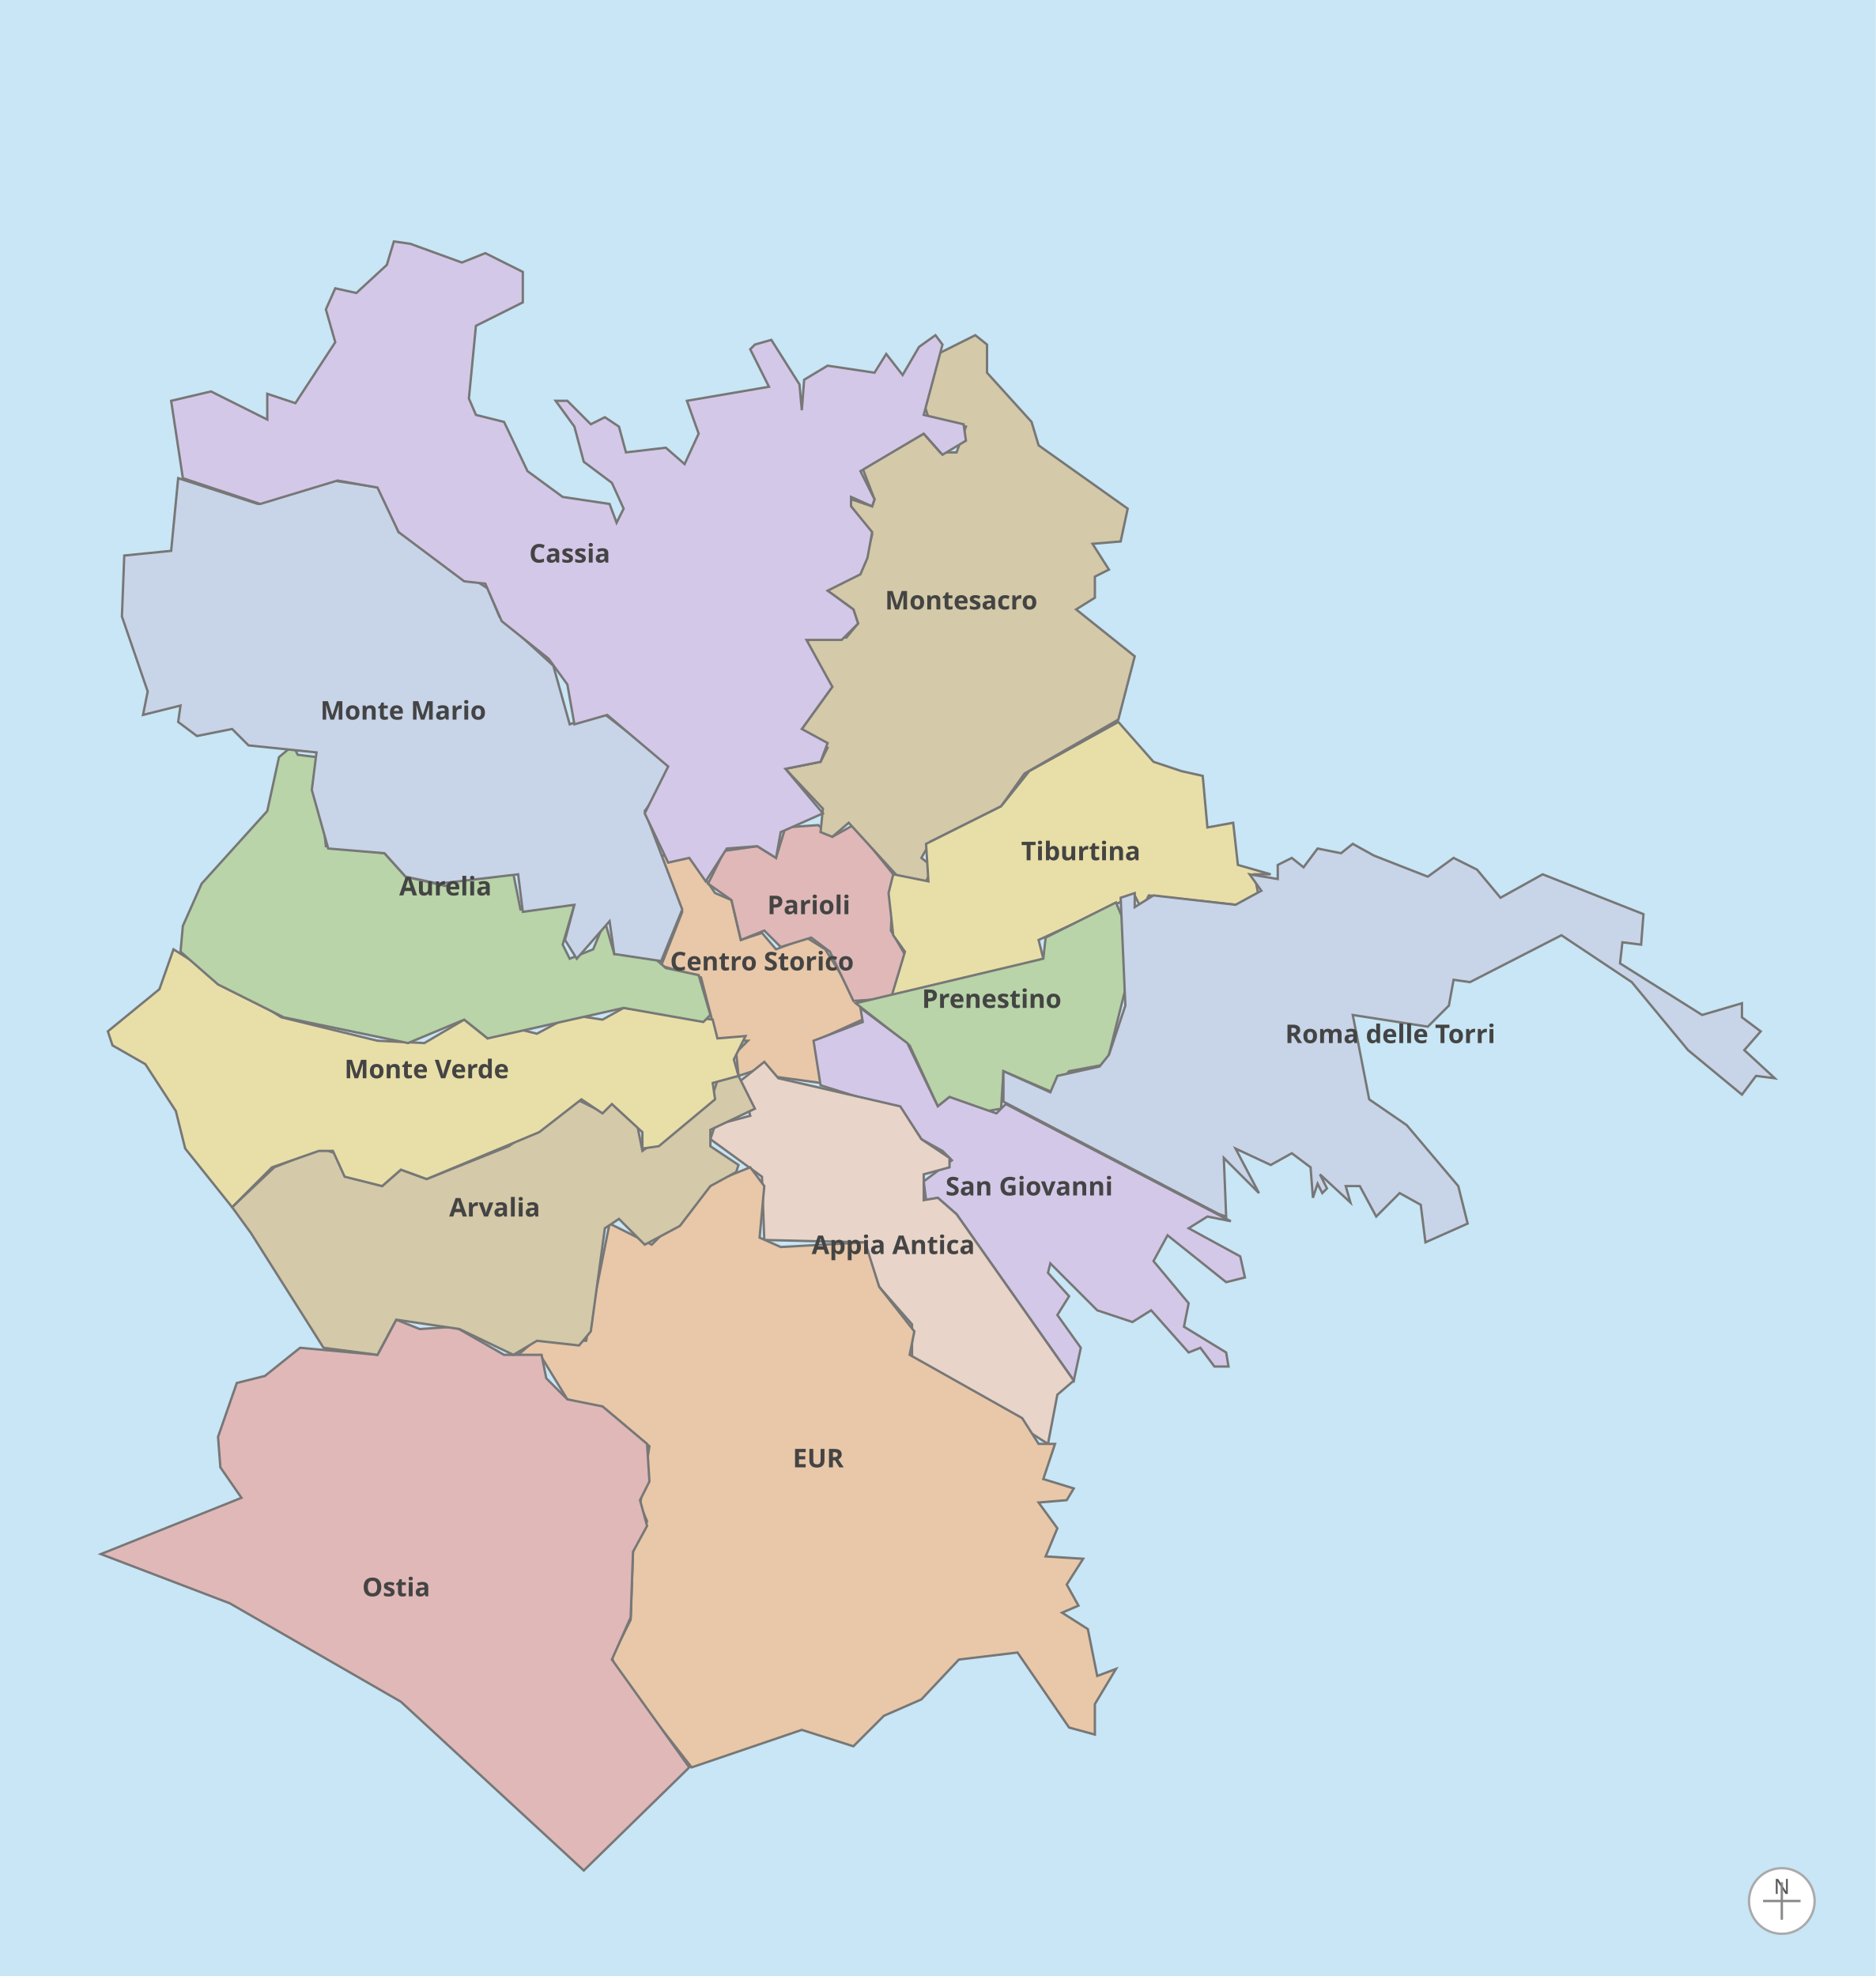
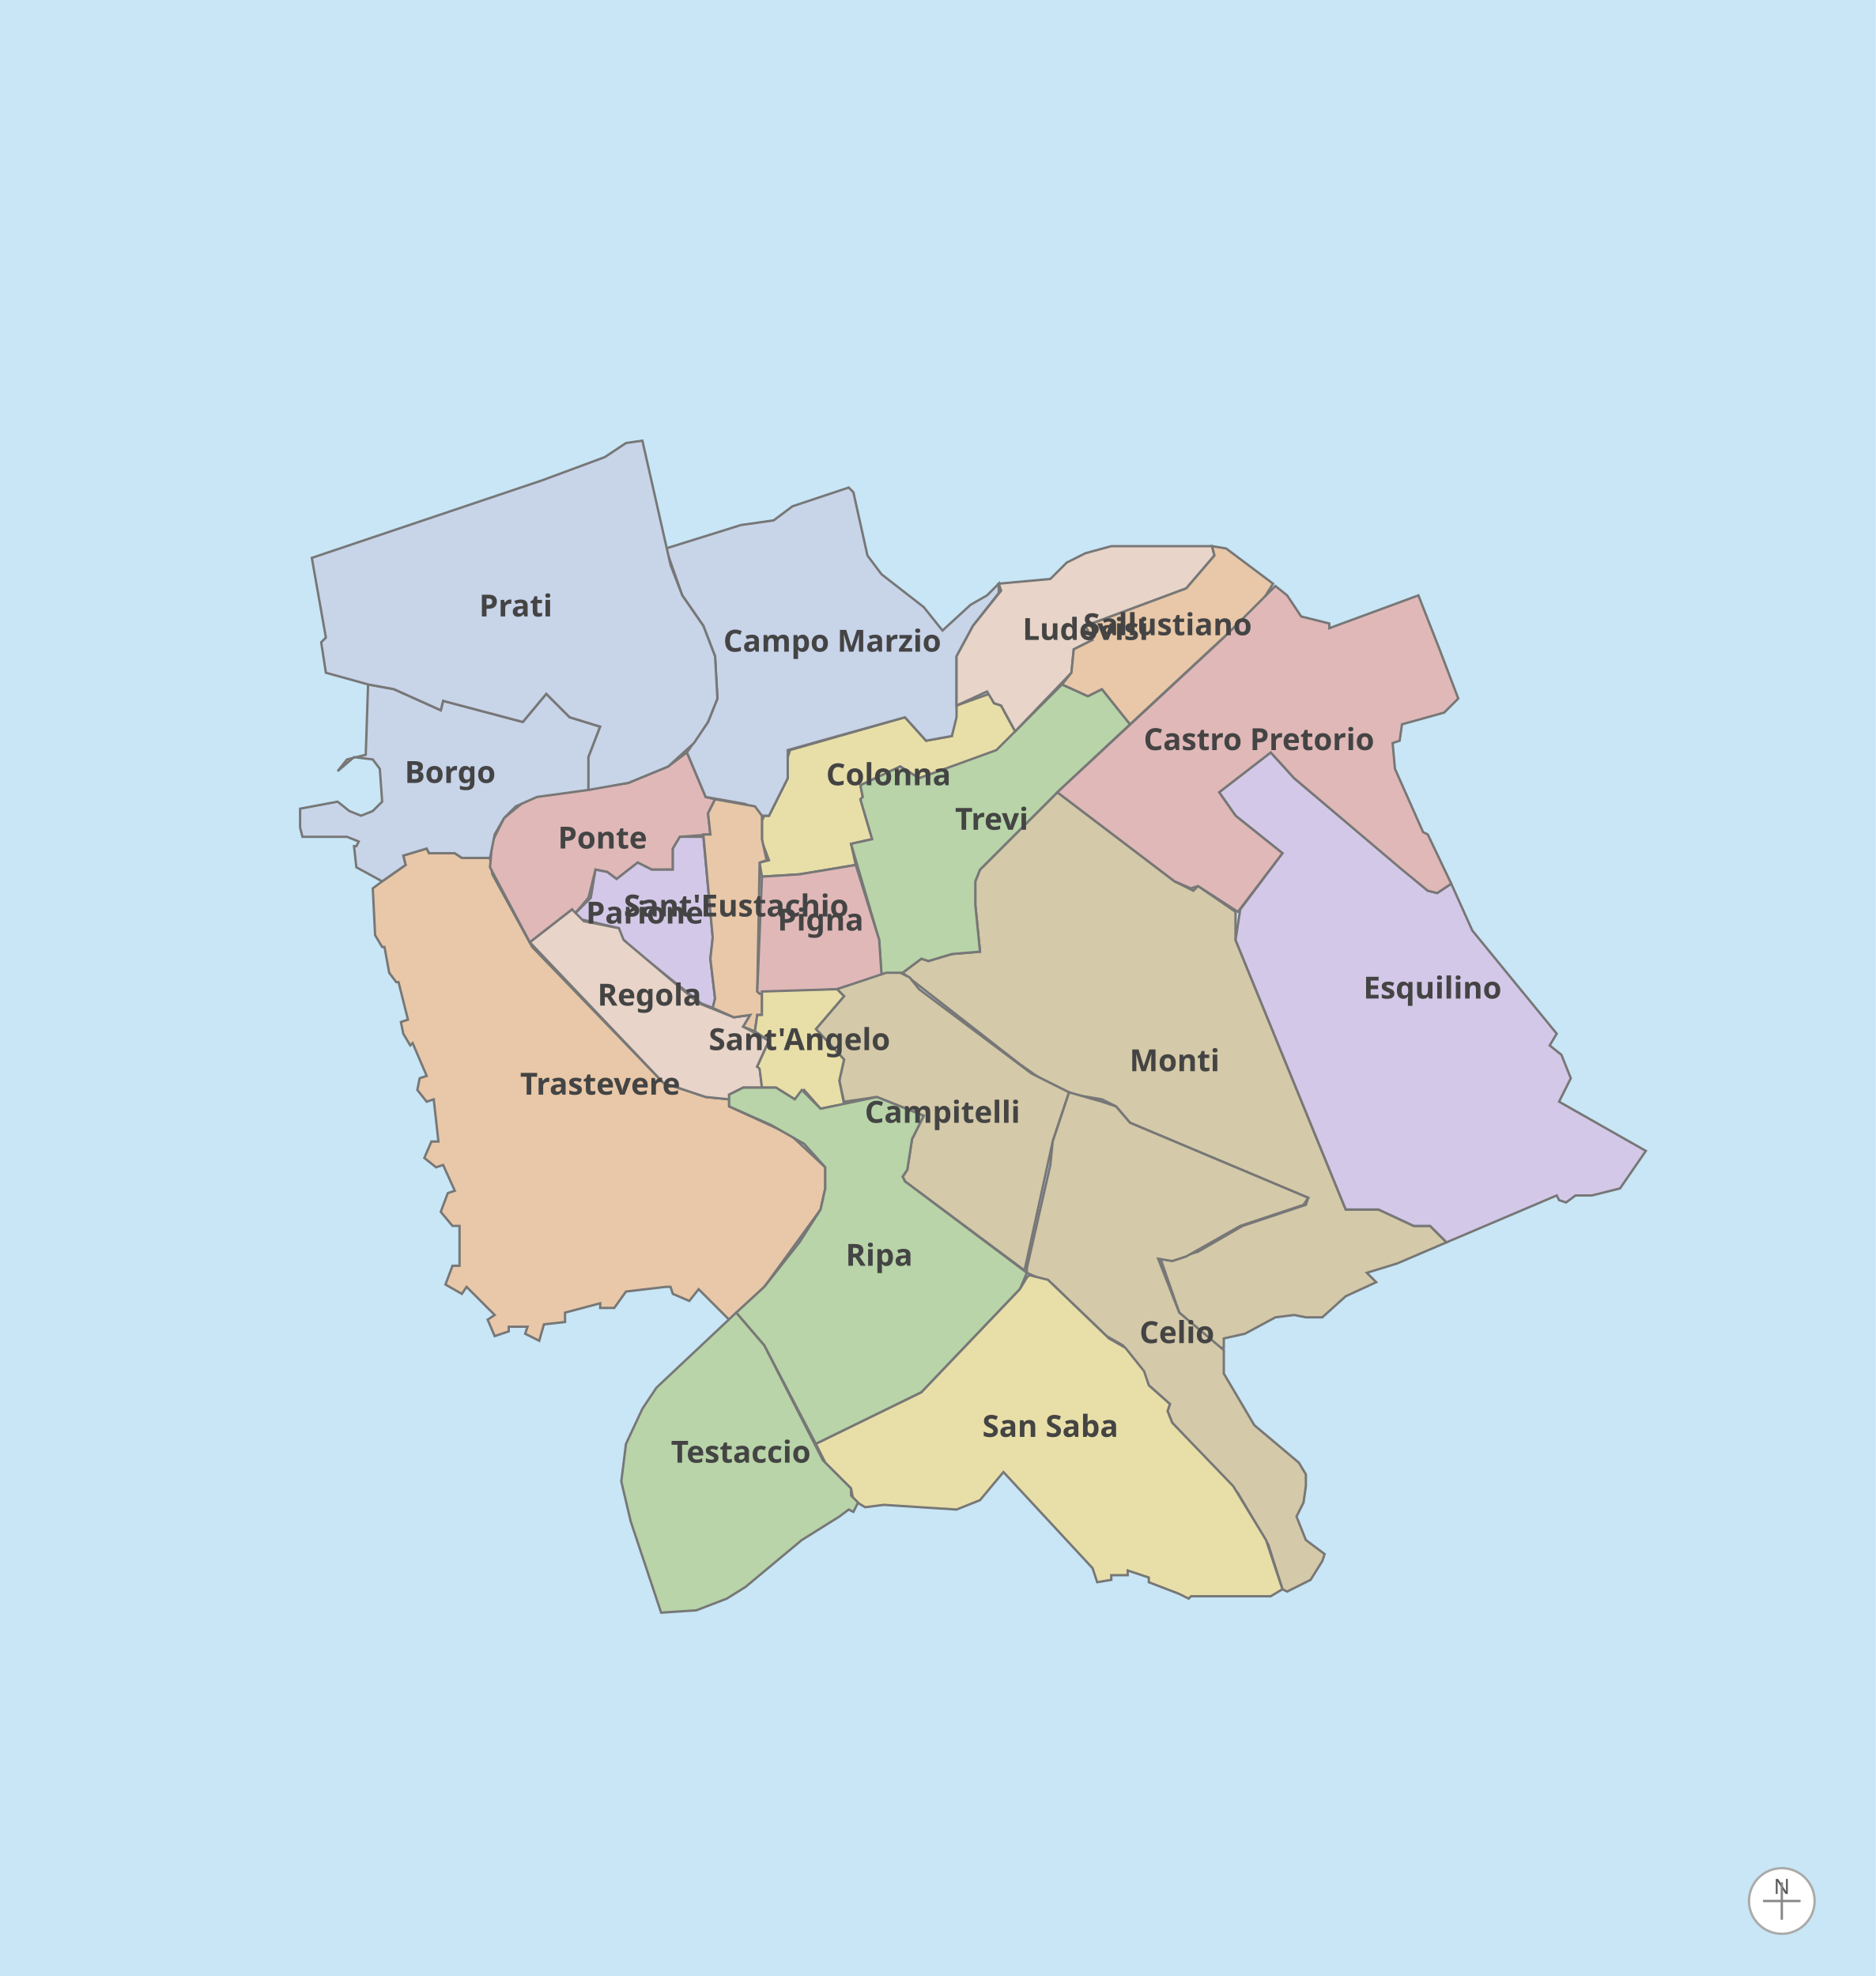
<svg xmlns="http://www.w3.org/2000/svg" viewBox="0 0 800 843">
  <rect width="800" height="843" fill="#c8e6f5" />
-   <path id="centro-storico" d="M 284,365 L 294,365 L 305,381 L 312,384 L 316,401 L 325,398 L 331,405 L 344,400 L 352,405 L 370,434 L 348,444 L 350,462 L 328,459 L 327,455 L 315,459 L 314,449 L 319,444 L 306,444 L 299,417 L 282,412 L 291,389 L 279,365 L 284,365 Z" fill="#e8c8a8" stroke="#777" stroke-width="1" />
-   <path id="parioli" d="M 349,352 L 355,357 L 364,352 L 381,373 L 380,397 L 387,409 L 380,426 L 364,427 L 354,406 L 346,400 L 333,404 L 326,397 L 316,401 L 312,384 L 302,377 L 309,363 L 323,361 L 331,366 L 335,353 L 349,352 Z" fill="#e0b8b8" stroke="#777" stroke-width="1" />
-   <path id="montesacro" d="M 421,147 L 421,159 L 440,180 L 443,190 L 481,217 L 478,231 L 466,232 L 473,243 L 467,246 L 467,255 L 459,260 L 484,280 L 477,307 L 437,330 L 427,344 L 397,359 L 393,366 L 398,370 L 395,376 L 383,374 L 362,351 L 355,357 L 350,355 L 351,345 L 335,328 L 350,325 L 353,319 L 342,311 L 355,293 L 343,275 L 347,271 L 361,272 L 366,266 L 364,260 L 353,252 L 367,244 L 370,236 L 372,228 L 363,216 L 363,213 L 372,216 L 373,213 L 368,200 L 394,185 L 401,193 L 408,193 L 412,182 L 396,178 L 394,172 L 400,151 L 416,143 L 421,147 Z" fill="#d4c9a8" stroke="#777" stroke-width="1" />
-   <path id="tiburtina" d="M 504,329 L 513,331 L 515,353 L 526,351 L 528,369 L 542,373 L 535,373 L 537,383 L 527,386 L 490,382 L 487,388 L 484,382 L 443,401 L 445,409 L 380,426 L 386,406 L 381,399 L 379,381 L 381,373 L 396,376 L 395,360 L 427,344 L 439,329 L 477,308 L 492,325 L 504,329 Z" fill="#e8dfa8" stroke="#777" stroke-width="1" />
-   <path id="prenestino" d="M 481,418 L 472,454 L 456,457 L 449,466 L 428,457 L 427,473 L 421,474 L 405,468 L 400,472 L 388,446 L 365,428 L 445,409 L 446,400 L 476,385 L 481,397 L 481,418 Z" fill="#b8d4a8" stroke="#777" stroke-width="1" />
-   <path id="roma-delle-torri" d="M 586,365 L 609,374 L 620,366 L 630,371 L 640,383 L 658,373 L 701,390 L 700,403 L 692,402 L 691,411 L 726,433 L 743,428 L 743,434 L 751,440 L 744,448 L 757,460 L 749,459 L 743,467 L 720,448 L 696,419 L 666,399 L 627,419 L 620,418 L 618,429 L 609,438 L 577,433 L 584,469 L 600,480 L 622,506 L 626,522 L 608,530 L 606,514 L 597,509 L 587,519 L 580,506 L 574,506 L 576,513 L 563,501 L 566,507 L 564,509 L 562,505 L 560,511 L 559,498 L 551,492 L 542,497 L 527,490 L 537,509 L 522,494 L 523,519 L 520,518 L 428,470 L 428,457 L 448,466 L 451,459 L 469,455 L 473,450 L 480,429 L 478,383 L 484,381 L 484,387 L 492,382 L 527,386 L 538,380 L 533,373 L 545,375 L 545,369 L 551,366 L 556,370 L 562,362 L 572,364 L 577,360 L 586,365 Z" fill="#c8d4e8" stroke="#777" stroke-width="1" />
-   <path id="san-giovanni" d="M 367,430 L 387,445 L 400,472 L 405,468 L 425,475 L 429,471 L 525,521 L 515,519 L 507,524 L 529,536 L 531,545 L 523,547 L 498,527 L 492,538 L 507,556 L 505,566 L 523,577 L 524,583 L 518,583 L 512,575 L 507,577 L 491,559 L 483,564 L 468,559 L 448,539 L 447,543 L 456,553 L 451,561 L 461,575 L 458,589 L 408,518 L 400,511 L 395,512 L 394,504 L 406,495 L 402,491 L 393,486 L 385,474 L 350,463 L 347,444 L 368,436 L 367,430 Z" fill="#d4c8e8" stroke="#777" stroke-width="1" />
-   <path id="appia-antica" d="M 326,453 L 332,460 L 384,472 L 393,486 L 405,494 L 405,498 L 394,501 L 394,512 L 400,511 L 408,518 L 458,589 L 451,595 L 447,616 L 389,579 L 389,565 L 375,549 L 368,530 L 326,529 L 325,502 L 303,486 L 305,480 L 320,476 L 316,461 L 326,453 Z" fill="#e8d4c8" stroke="#777" stroke-width="1" />
-   <path id="eur" d="M 320,498 L 326,506 L 324,528 L 333,532 L 369,530 L 375,549 L 390,568 L 388,578 L 436,605 L 443,616 L 450,616 L 445,631 L 458,635 L 455,640 L 443,641 L 451,652 L 446,664 L 462,665 L 455,676 L 460,685 L 453,688 L 464,695 L 468,715 L 476,712 L 467,727 L 467,740 L 456,737 L 434,705 L 409,708 L 393,725 L 377,732 L 364,745 L 342,738 L 295,754 L 263,713 L 261,707 L 269,691 L 270,662 L 276,649 L 273,642 L 277,617 L 258,601 L 242,597 L 231,579 L 221,578 L 228,572 L 250,572 L 260,522 L 278,531 L 305,504 L 320,498 Z" fill="#e8c8a8" stroke="#777" stroke-width="1" />
-   <path id="ostia" d="M 179,567 L 194,566 L 215,578 L 231,578 L 233,588 L 242,597 L 257,600 L 276,616 L 277,632 L 273,640 L 276,651 L 270,662 L 269,690 L 261,708 L 294,754 L 249,798 L 171,726 L 98,684 L 43,663 L 103,639 L 94,626 L 93,613 L 101,590 L 113,587 L 128,575 L 161,578 L 169,563 L 179,567 Z" fill="#e0b8b8" stroke="#777" stroke-width="1" />
-   <path id="arvalia" d="M 107,526 L 99,515 L 117,498 L 137,490 L 143,492 L 148,502 L 163,506 L 171,499 L 182,503 L 217,489 L 246,469 L 256,474 L 260,470 L 272,481 L 274,491 L 303,470 L 306,461 L 315,459 L 322,473 L 303,482 L 303,489 L 315,497 L 314,500 L 303,506 L 290,523 L 275,531 L 264,520 L 258,524 L 252,568 L 247,574 L 229,572 L 219,578 L 196,567 L 169,563 L 161,578 L 138,575 L 107,526 Z" fill="#d4c9a8" stroke="#777" stroke-width="1" />
-   <path id="monte-verde" d="M 62,454 L 48,446 L 46,440 L 68,422 L 74,405 L 120,434 L 161,444 L 181,445 L 198,435 L 208,443 L 217,438 L 229,441 L 244,433 L 257,435 L 266,430 L 304,435 L 306,443 L 318,442 L 313,452 L 315,459 L 304,462 L 305,469 L 281,489 L 274,490 L 274,483 L 261,471 L 257,475 L 248,469 L 230,483 L 182,503 L 171,499 L 163,506 L 147,502 L 142,491 L 136,491 L 116,498 L 99,515 L 79,490 L 75,474 L 62,454 Z" fill="#e8dfa8" stroke="#777" stroke-width="1" />
-   <path id="aurelia" d="M 127,322 L 135,323 L 139,361 L 164,364 L 173,374 L 190,378 L 199,373 L 219,373 L 222,388 L 245,386 L 240,403 L 243,409 L 253,405 L 258,393 L 262,407 L 276,406 L 284,413 L 298,416 L 303,433 L 300,436 L 266,430 L 208,443 L 198,435 L 174,445 L 121,434 L 93,420 L 77,406 L 78,395 L 86,377 L 114,346 L 119,323 L 125,318 L 127,322 Z" fill="#b8d4a8" stroke="#777" stroke-width="1" />
-   <path id="monte-mario" d="M 110,215 L 142,205 L 162,208 L 170,227 L 208,251 L 213,263 L 236,284 L 243,309 L 257,304 L 288,328 L 275,346 L 291,388 L 282,410 L 262,407 L 260,393 L 246,409 L 241,401 L 245,386 L 223,389 L 221,373 L 187,377 L 173,374 L 164,364 L 140,362 L 133,337 L 135,321 L 106,318 L 99,311 L 84,314 L 76,308 L 77,301 L 61,305 L 63,295 L 52,263 L 53,237 L 73,235 L 76,204 L 110,215 Z" fill="#c8d4e8" stroke="#777" stroke-width="1" />
-   <path id="cassia" d="M 175,104 L 197,112 L 207,108 L 223,116 L 223,129 L 203,139 L 200,170 L 203,177 L 215,180 L 225,201 L 240,212 L 260,215 L 263,223 L 266,217 L 261,206 L 249,197 L 245,182 L 237,171 L 242,171 L 252,181 L 258,178 L 264,182 L 267,193 L 284,191 L 292,198 L 298,185 L 293,171 L 328,165 L 320,149 L 322,147 L 329,145 L 341,164 L 342,175 L 343,162 L 353,156 L 373,159 L 378,151 L 385,160 L 392,148 L 399,143 L 402,147 L 394,177 L 411,181 L 412,188 L 402,194 L 394,185 L 367,201 L 373,213 L 372,216 L 363,212 L 363,216 L 372,227 L 370,238 L 367,245 L 353,252 L 364,260 L 366,266 L 359,273 L 344,273 L 355,293 L 342,311 L 353,317 L 350,325 L 335,328 L 351,347 L 333,355 L 331,366 L 323,361 L 310,362 L 301,376 L 294,366 L 285,368 L 275,347 L 285,327 L 259,305 L 245,309 L 242,292 L 234,281 L 214,265 L 207,249 L 198,248 L 170,227 L 161,208 L 144,205 L 111,215 L 78,204 L 73,171 L 90,167 L 114,179 L 114,168 L 126,172 L 143,146 L 139,132 L 143,123 L 152,125 L 165,113 L 168,103 L 175,104 Z" fill="#d4c8e8" stroke="#777" stroke-width="1" />
-   <text x="325" y="414" font-family="sans-serif" font-size="11" font-weight="bold" fill="#444" text-anchor="middle">Centro Storico</text>
-   <text x="345" y="390" font-family="sans-serif" font-size="11" font-weight="bold" fill="#444" text-anchor="middle">Parioli</text>
-   <text x="410" y="260" font-family="sans-serif" font-size="11" font-weight="bold" fill="#444" text-anchor="middle">Montesacro</text>
-   <text x="461" y="367" font-family="sans-serif" font-size="11" font-weight="bold" fill="#444" text-anchor="middle">Tiburtina</text>
-   <text x="423" y="430" font-family="sans-serif" font-size="11" font-weight="bold" fill="#444" text-anchor="middle">Prenestino</text>
-   <text x="593" y="445" font-family="sans-serif" font-size="11" font-weight="bold" fill="#444" text-anchor="middle">Roma delle Torri</text>
-   <text x="439" y="510" font-family="sans-serif" font-size="11" font-weight="bold" fill="#444" text-anchor="middle">San Giovanni</text>
-   <text x="381" y="535" font-family="sans-serif" font-size="11" font-weight="bold" fill="#444" text-anchor="middle">Appia Antica</text>
-   <text x="349" y="626" font-family="sans-serif" font-size="11" font-weight="bold" fill="#444" text-anchor="middle">EUR</text>
-   <text x="169" y="681" font-family="sans-serif" font-size="11" font-weight="bold" fill="#444" text-anchor="middle">Ostia</text>
-   <text x="211" y="519" font-family="sans-serif" font-size="11" font-weight="bold" fill="#444" text-anchor="middle">Arvalia</text>
-   <text x="182" y="460" font-family="sans-serif" font-size="11" font-weight="bold" fill="#444" text-anchor="middle">Monte Verde</text>
-   <text x="190" y="382" font-family="sans-serif" font-size="11" font-weight="bold" fill="#444" text-anchor="middle">Aurelia</text>
-   <text x="172" y="307" font-family="sans-serif" font-size="11" font-weight="bold" fill="#444" text-anchor="middle">Monte Mario</text>
-   <text x="243" y="240" font-family="sans-serif" font-size="11" font-weight="bold" fill="#444" text-anchor="middle">Cassia</text>
+   <path id="trastevere" d="M 163,376 L 173,369 L 172,365 L 182,362 L 183,364 L 194,364 L 197,366 L 209,366 L 210,373 L 227,404 L 283,462 L 301,468 L 311,469 L 311,472 L 337,484 L 352,498 L 352,507 L 350,516 L 326,549 L 311,563 L 298,550 L 294,555 L 287,552 L 286,549 L 284,549 L 267,551 L 262,558 L 256,558 L 256,556 L 241,560 L 241,564 L 232,565 L 230,572 L 224,569 L 225,566 L 217,566 L 217,568 L 211,570 L 208,563 L 211,561 L 199,549 L 197,552 L 190,548 L 193,540 L 196,540 L 196,523 L 193,523 L 188,517 L 191,509 L 194,508 L 189,497 L 186,498 L 181,494 L 184,487 L 187,487 L 185,469 L 182,470 L 178,465 L 179,460 L 182,459 L 176,445 L 175,446 L 172,441 L 171,436 L 174,435 L 170,419 L 169,419 L 166,415 L 164,404 L 163,404 L 160,399 L 159,379 L 163,376 Z" fill="#e8c8a8" stroke="#777" stroke-width="1" />
+   <path id="ponte" d="M 226,402 L 244,388 L 245,390 L 251,383 L 254,371 L 259,372 L 263,375 L 272,368 L 278,371 L 287,371 L 287,362 L 290,357 L 303,356 L 302,347 L 305,341 L 301,340 L 293,321 L 285,327 L 268,334 L 226,340 L 215,349 L 210,359 L 209,370 L 226,402 Z" fill="#e0b8b8" stroke="#777" stroke-width="1" />
+   <path id="monti" d="M 435,454 L 452,466 L 470,469 L 476,472 L 482,479 L 558,511 L 557,514 L 530,523 L 511,534 L 501,537 L 495,537 L 503,560 L 520,575 L 522,575 L 522,571 L 531,569 L 544,562 L 552,561 L 557,562 L 564,562 L 574,553 L 587,547 L 583,543 L 596,539 L 617,530 L 610,523 L 603,523 L 588,516 L 574,516 L 527,401 L 527,389 L 511,378 L 509,380 L 501,376 L 451,338 L 418,371 L 416,376 L 416,386 L 418,406 L 406,407 L 396,410 L 393,409 L 385,415 L 435,454 Z" fill="#d4c9a8" stroke="#777" stroke-width="1" />
+   <path id="colonna" d="M 325,374 L 341,373 L 365,369 L 363,360 L 372,358 L 367,341 L 368,340 L 367,335 L 384,327 L 392,332 L 427,320 L 433,312 L 427,301 L 424,300 L 422,296 L 408,301 L 406,314 L 395,316 L 386,306 L 337,320 L 335,326 L 336,332 L 328,348 L 326,348 L 325,350 L 325,359 L 328,367 L 324,368 L 325,374 Z" fill="#e8dfa8" stroke="#777" stroke-width="1" />
+   <path id="trevi" d="M 451,338 L 418,371 L 416,376 L 416,386 L 418,406 L 406,407 L 396,410 L 393,409 L 385,415 L 376,416 L 375,401 L 363,360 L 372,358 L 367,341 L 368,340 L 367,335 L 384,327 L 392,332 L 425,320 L 453,292 L 464,297 L 470,294 L 482,309 L 451,338 Z" fill="#b8d4a8" stroke="#777" stroke-width="1" />
+   <path id="campo-marzio" d="M 325,348 L 328,348 L 336,332 L 336,320 L 386,306 L 395,316 L 406,314 L 408,306 L 408,280 L 415,267 L 426,253 L 426,249 L 421,254 L 414,258 L 402,269 L 394,259 L 376,245 L 370,237 L 364,210 L 362,208 L 338,216 L 330,222 L 316,224 L 284,234 L 291,254 L 300,267 L 305,280 L 306,298 L 302,308 L 293,321 L 301,340 L 318,343 L 325,348 Z" fill="#c8d4e8" stroke="#777" stroke-width="1" />
+   <path id="parione" d="M 252,383 L 254,371 L 259,372 L 263,375 L 272,368 L 278,371 L 287,371 L 287,362 L 290,357 L 300,357 L 304,400 L 303,409 L 305,426 L 304,430 L 299,428 L 269,404 L 265,400 L 264,396 L 247,392 L 245,390 L 252,383 Z" fill="#d4c8e8" stroke="#777" stroke-width="1" />
+   <path id="regola" d="M 226,402 L 244,388 L 249,393 L 264,396 L 266,401 L 298,428 L 313,434 L 320,433 L 317,438 L 328,444 L 323,455 L 324,455 L 325,464 L 317,464 L 311,467 L 311,469 L 301,468 L 283,462 L 226,402 Z" fill="#e8d4c8" stroke="#777" stroke-width="1" />
+   <path id="sant'eustachio" d="M 305,341 L 302,347 L 303,356 L 300,356 L 304,400 L 303,409 L 305,426 L 304,430 L 313,434 L 320,433 L 317,438 L 322,440 L 323,433 L 325,433 L 325,424 L 323,423 L 324,368 L 327,367 L 325,358 L 325,348 L 322,344 L 305,341 Z" fill="#e8c8a8" stroke="#777" stroke-width="1" />
+   <path id="pigna" d="M 365,369 L 375,401 L 376,416 L 357,422 L 324,424 L 323,423 L 325,374 L 341,373 L 365,369 Z" fill="#e0b8b8" stroke="#777" stroke-width="1" />
+   <path id="campitelli" d="M 449,487 L 456,466 L 440,458 L 392,422 L 388,417 L 384,415 L 378,415 L 357,422 L 360,425 L 348,439 L 360,452 L 358,461 L 360,470 L 374,468 L 394,476 L 389,486 L 387,499 L 385,502 L 386,504 L 437,542 L 449,487 Z" fill="#d4c9a8" stroke="#777" stroke-width="1" />
+   <path id="sant'angelo" d="M 325,424 L 325,423 L 357,422 L 360,425 L 348,439 L 360,452 L 358,461 L 360,471 L 350,473 L 343,465 L 339,469 L 331,464 L 325,464 L 324,456 L 323,455 L 328,444 L 322,440 L 323,433 L 325,433 L 325,424 Z" fill="#e8dfa8" stroke="#777" stroke-width="1" />
+   <path id="ripa" d="M 325,464 L 331,464 L 339,469 L 342,465 L 343,466 L 350,473 L 374,468 L 394,476 L 389,486 L 387,499 L 385,502 L 386,504 L 438,543 L 435,550 L 393,594 L 348,616 L 326,574 L 314,560 L 326,549 L 341,530 L 350,516 L 352,507 L 352,498 L 343,488 L 329,480 L 311,472 L 311,467 L 317,464 L 325,464 Z" fill="#b8d4a8" stroke="#777" stroke-width="1" />
+   <path id="borgo" d="M 251,337 L 251,323 L 256,310 L 243,306 L 233,296 L 223,308 L 189,299 L 188,303 L 168,294 L 157,292 L 156,322 L 148,324 L 144,329 L 151,323 L 159,324 L 162,328 L 163,342 L 159,346 L 154,348 L 149,346 L 144,342 L 128,345 L 128,353 L 129,357 L 148,357 L 153,359 L 152,361 L 151,361 L 152,370 L 163,376 L 173,369 L 172,365 L 182,362 L 183,364 L 194,364 L 197,366 L 209,366 L 211,356 L 215,349 L 220,344 L 229,340 L 251,337 Z" fill="#c8d4e8" stroke="#777" stroke-width="1" />
+   <path id="esquilino" d="M 702,491 L 691,507 L 679,510 L 672,510 L 668,513 L 665,512 L 664,510 L 617,530 L 610,523 L 603,523 L 588,516 L 574,516 L 527,401 L 529,388 L 547,364 L 527,348 L 520,338 L 542,321 L 552,332 L 609,380 L 613,381 L 619,377 L 628,397 L 664,441 L 661,446 L 666,450 L 670,460 L 665,470 L 702,491 Z" fill="#d4c8e8" stroke="#777" stroke-width="1" />
+   <path id="ludovisi" d="M 426,249 L 427,252 L 415,267 L 408,280 L 408,301 L 421,295 L 424,300 L 427,301 L 433,312 L 457,287 L 458,277 L 466,273 L 463,267 L 506,251 L 518,237 L 517,233 L 474,233 L 463,236 L 455,240 L 448,247 L 426,249 Z" fill="#e8d4c8" stroke="#777" stroke-width="1" />
+   <path id="sallustiano" d="M 482,309 L 470,294 L 464,297 L 453,292 L 457,287 L 458,277 L 466,273 L 463,267 L 506,251 L 518,237 L 517,233 L 523,234 L 543,249 L 538,257 L 482,309 Z" fill="#e8c8a8" stroke="#777" stroke-width="1" />
+   <path id="castro-pretorio" d="M 614,277 L 605,254 L 567,268 L 567,266 L 555,263 L 549,254 L 544,250 L 522,272 L 451,338 L 501,376 L 508,379 L 511,378 L 528,389 L 547,364 L 527,348 L 520,338 L 542,321 L 552,332 L 598,371 L 609,380 L 613,381 L 619,377 L 609,356 L 607,355 L 595,328 L 594,317 L 597,316 L 598,309 L 616,304 L 622,298 L 614,277 Z" fill="#e0b8b8" stroke="#777" stroke-width="1" />
+   <path id="celio" d="M 565,663 L 557,657 L 553,647 L 556,641 L 557,634 L 557,629 L 554,624 L 535,608 L 522,586 L 522,576 L 503,560 L 494,537 L 500,538 L 506,536 L 529,523 L 556,514 L 558,511 L 482,479 L 476,472 L 470,470 L 456,466 L 449,487 L 448,497 L 438,541 L 438,543 L 449,548 L 472,570 L 479,574 L 487,584 L 490,591 L 499,599 L 498,602 L 500,607 L 528,637 L 541,659 L 547,678 L 549,679 L 559,674 L 564,666 L 565,663 Z" fill="#d4c9a8" stroke="#777" stroke-width="1" />
+   <path id="san-saba" d="M 503,680 L 507,682 L 508,681 L 542,681 L 547,678 L 540,657 L 526,634 L 500,607 L 498,602 L 499,599 L 490,591 L 488,585 L 480,575 L 473,571 L 447,546 L 439,544 L 438,545 L 435,550 L 393,594 L 348,616 L 352,624 L 363,635 L 364,640 L 369,643 L 377,642 L 408,644 L 418,640 L 428,628 L 466,669 L 468,675 L 474,674 L 474,672 L 481,672 L 481,670 L 490,673 L 490,675 L 503,680 Z" fill="#e8dfa8" stroke="#777" stroke-width="1" />
+   <path id="testaccio" d="M 358,647 L 342,657 L 318,677 L 310,682 L 297,687 L 282,688 L 269,649 L 265,632 L 267,616 L 274,601 L 280,592 L 314,560 L 326,574 L 351,623 L 363,635 L 363,638 L 366,641 L 364,645 L 362,644 L 358,647 Z" fill="#b8d4a8" stroke="#777" stroke-width="1" />
+   <path id="prati" d="M 251,337 L 251,323 L 256,310 L 243,306 L 233,296 L 223,308 L 189,299 L 188,303 L 168,294 L 157,292 L 139,287 L 137,274 L 139,272 L 133,238 L 231,205 L 258,195 L 267,189 L 274,188 L 286,241 L 291,254 L 300,267 L 305,280 L 306,298 L 302,308 L 296,317 L 285,327 L 268,334 L 251,337 Z" fill="#c8d4e8" stroke="#777" stroke-width="1" />
+   <text x="256" y="467" font-family="sans-serif" font-size="13" font-weight="bold" fill="#444" text-anchor="middle">Trastevere</text>
+   <text x="257" y="362" font-family="sans-serif" font-size="13" font-weight="bold" fill="#444" text-anchor="middle">Ponte</text>
+   <text x="501" y="457" font-family="sans-serif" font-size="13" font-weight="bold" fill="#444" text-anchor="middle">Monti</text>
+   <text x="379" y="335" font-family="sans-serif" font-size="13" font-weight="bold" fill="#444" text-anchor="middle">Colonna</text>
+   <text x="423" y="354" font-family="sans-serif" font-size="13" font-weight="bold" fill="#444" text-anchor="middle">Trevi</text>
+   <text x="355" y="278" font-family="sans-serif" font-size="13" font-weight="bold" fill="#444" text-anchor="middle">Campo Marzio</text>
+   <text x="275" y="394" font-family="sans-serif" font-size="13" font-weight="bold" fill="#444" text-anchor="middle">Parione</text>
+   <text x="277" y="429" font-family="sans-serif" font-size="13" font-weight="bold" fill="#444" text-anchor="middle">Regola</text>
+   <text x="314" y="391" font-family="sans-serif" font-size="13" font-weight="bold" fill="#444" text-anchor="middle">Sant'Eustachio</text>
+   <text x="350" y="397" font-family="sans-serif" font-size="13" font-weight="bold" fill="#444" text-anchor="middle">Pigna</text>
+   <text x="402" y="479" font-family="sans-serif" font-size="13" font-weight="bold" fill="#444" text-anchor="middle">Campitelli</text>
+   <text x="341" y="448" font-family="sans-serif" font-size="13" font-weight="bold" fill="#444" text-anchor="middle">Sant'Angelo</text>
+   <text x="375" y="540" font-family="sans-serif" font-size="13" font-weight="bold" fill="#444" text-anchor="middle">Ripa</text>
+   <text x="192" y="334" font-family="sans-serif" font-size="13" font-weight="bold" fill="#444" text-anchor="middle">Borgo</text>
+   <text x="611" y="426" font-family="sans-serif" font-size="13" font-weight="bold" fill="#444" text-anchor="middle">Esquilino</text>
+   <text x="463" y="273" font-family="sans-serif" font-size="13" font-weight="bold" fill="#444" text-anchor="middle">Ludovisi</text>
+   <text x="498" y="271" font-family="sans-serif" font-size="13" font-weight="bold" fill="#444" text-anchor="middle">Sallustiano</text>
+   <text x="537" y="320" font-family="sans-serif" font-size="13" font-weight="bold" fill="#444" text-anchor="middle">Castro Pretorio</text>
+   <text x="502" y="573" font-family="sans-serif" font-size="13" font-weight="bold" fill="#444" text-anchor="middle">Celio</text>
+   <text x="448" y="613" font-family="sans-serif" font-size="13" font-weight="bold" fill="#444" text-anchor="middle">San Saba</text>
+   <text x="316" y="624" font-family="sans-serif" font-size="13" font-weight="bold" fill="#444" text-anchor="middle">Testaccio</text>
+   <text x="220" y="263" font-family="sans-serif" font-size="13" font-weight="bold" fill="#444" text-anchor="middle">Prati</text>
  <g transform="translate(760,811)">
    <circle r="14" fill="white" stroke="#aaa" stroke-width="1" />
    <text x="0" y="-3" font-family="sans-serif" font-size="9" fill="#555" text-anchor="middle">N</text>
    <line x1="0" y1="-8" x2="0" y2="8" stroke="#888" stroke-width="1" />
    <line x1="-8" y1="0" x2="8" y2="0" stroke="#888" stroke-width="1" />
  </g>
</svg>
